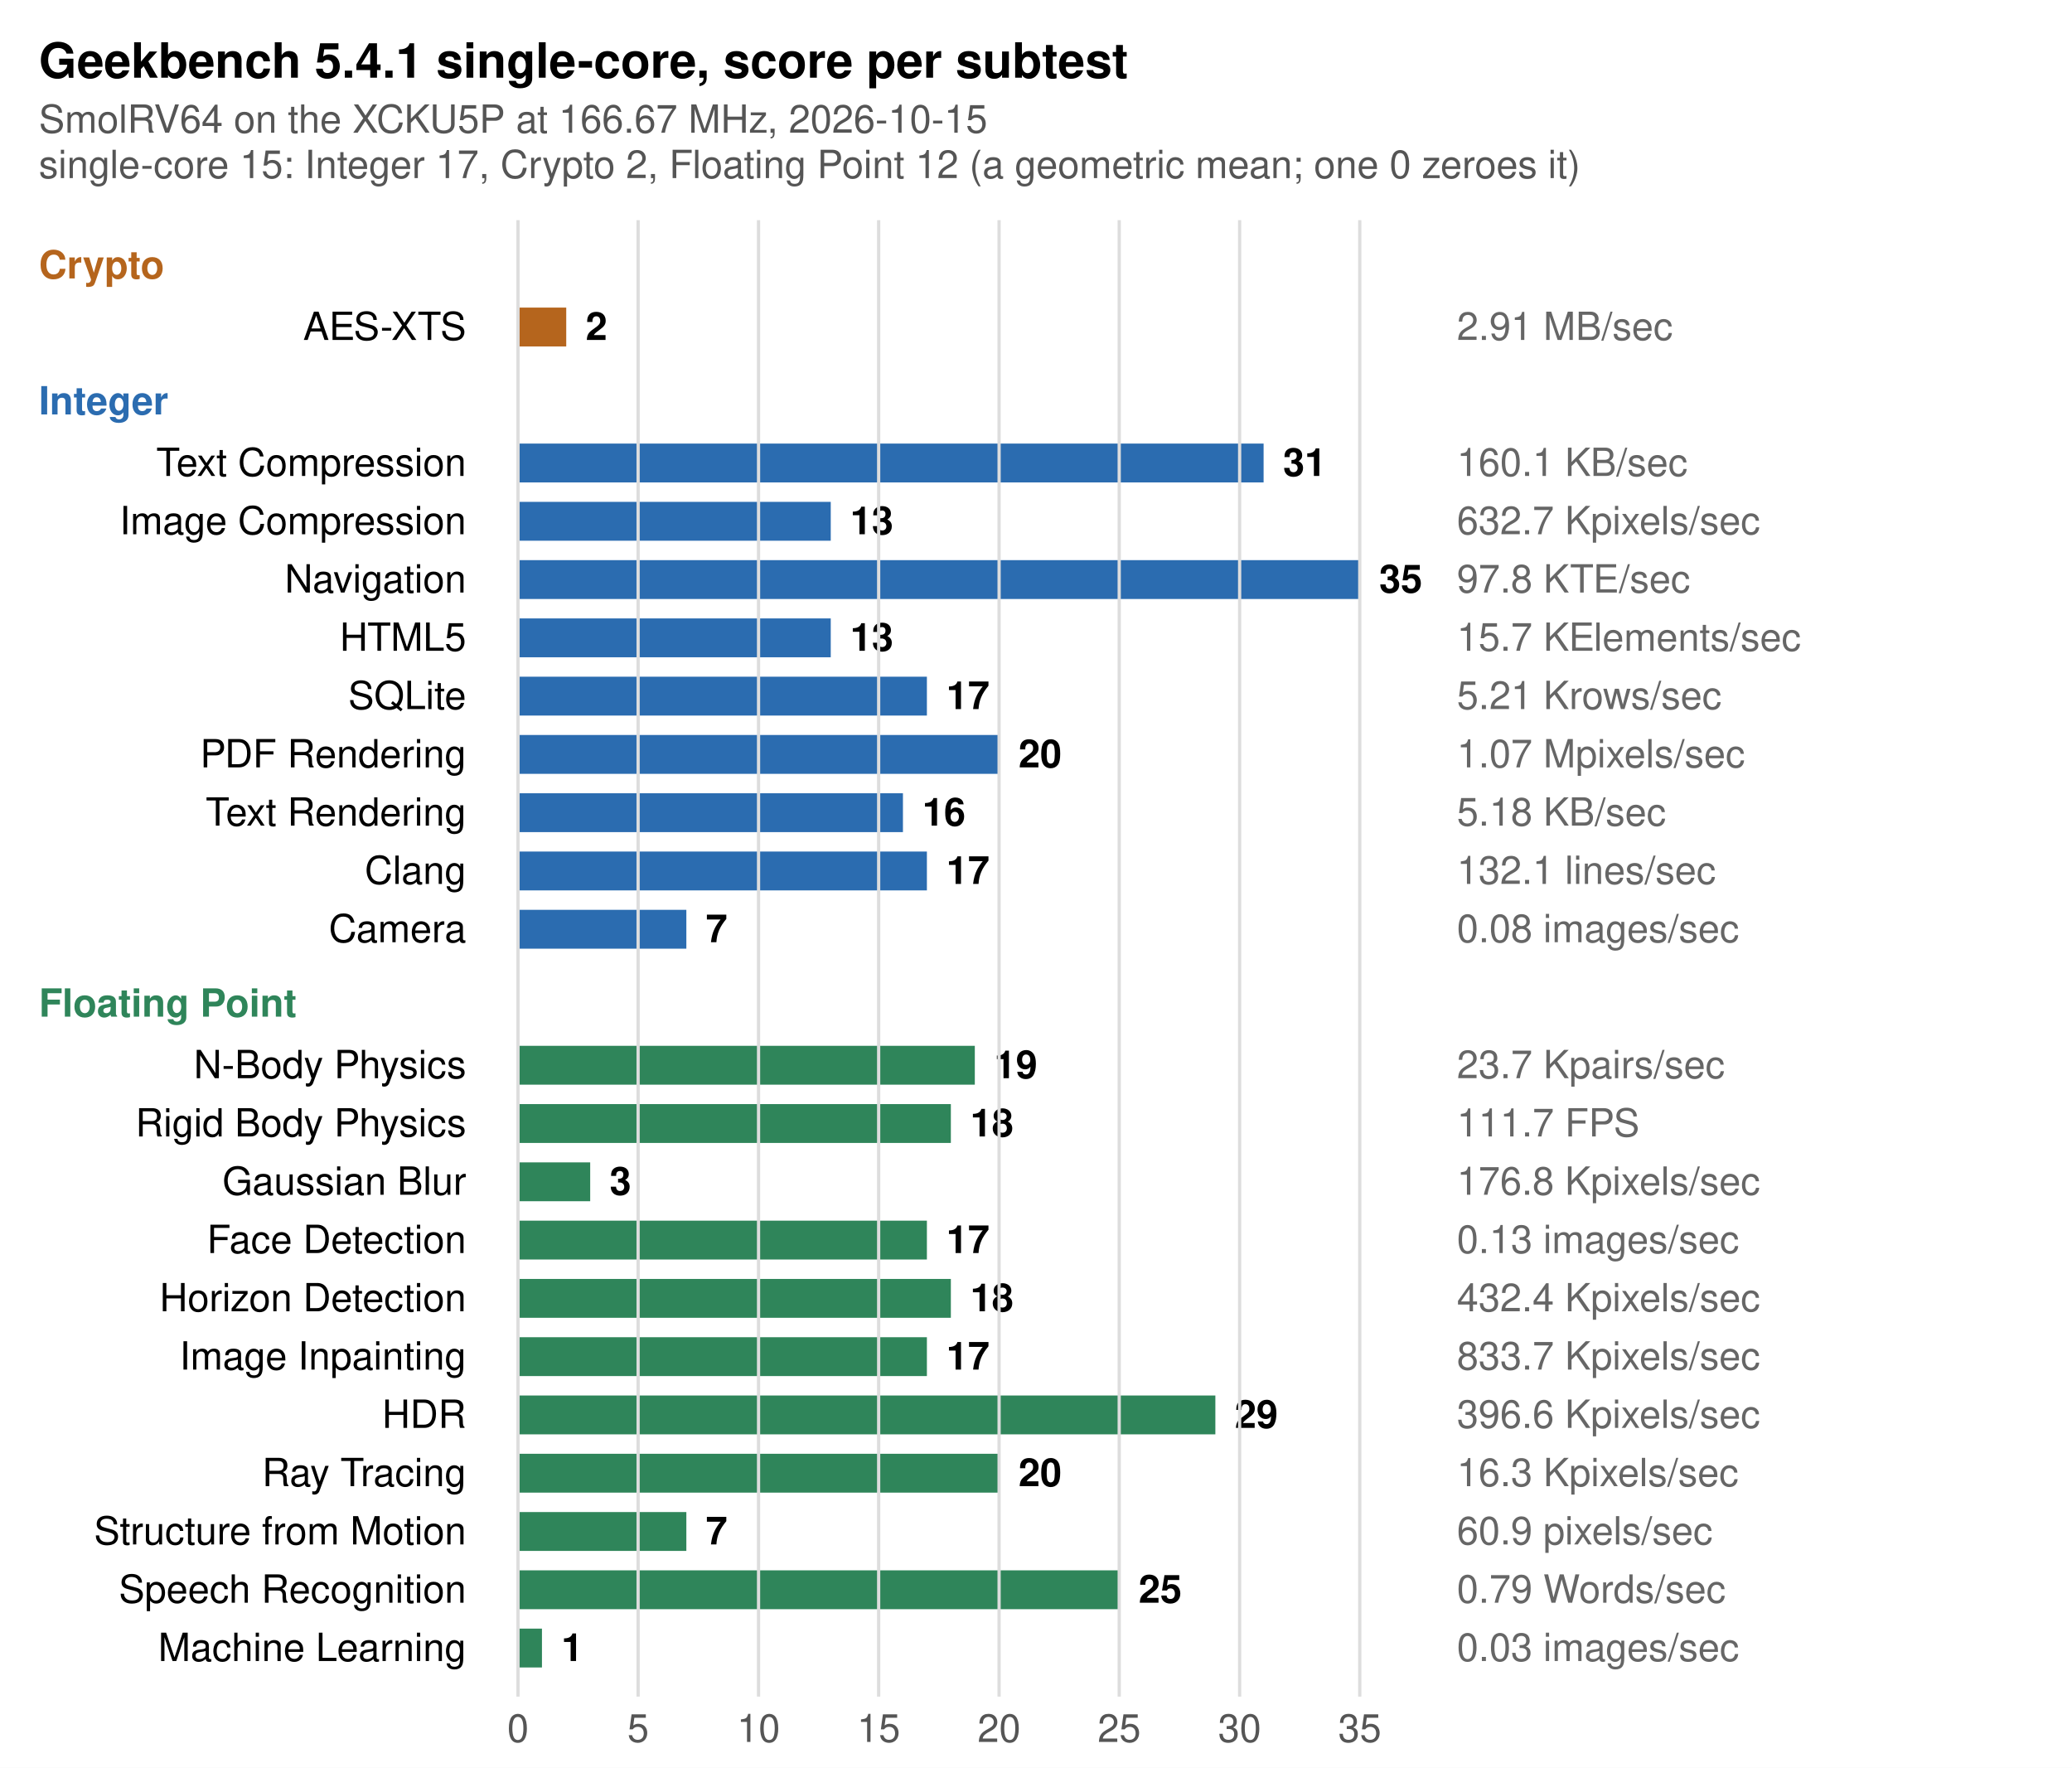
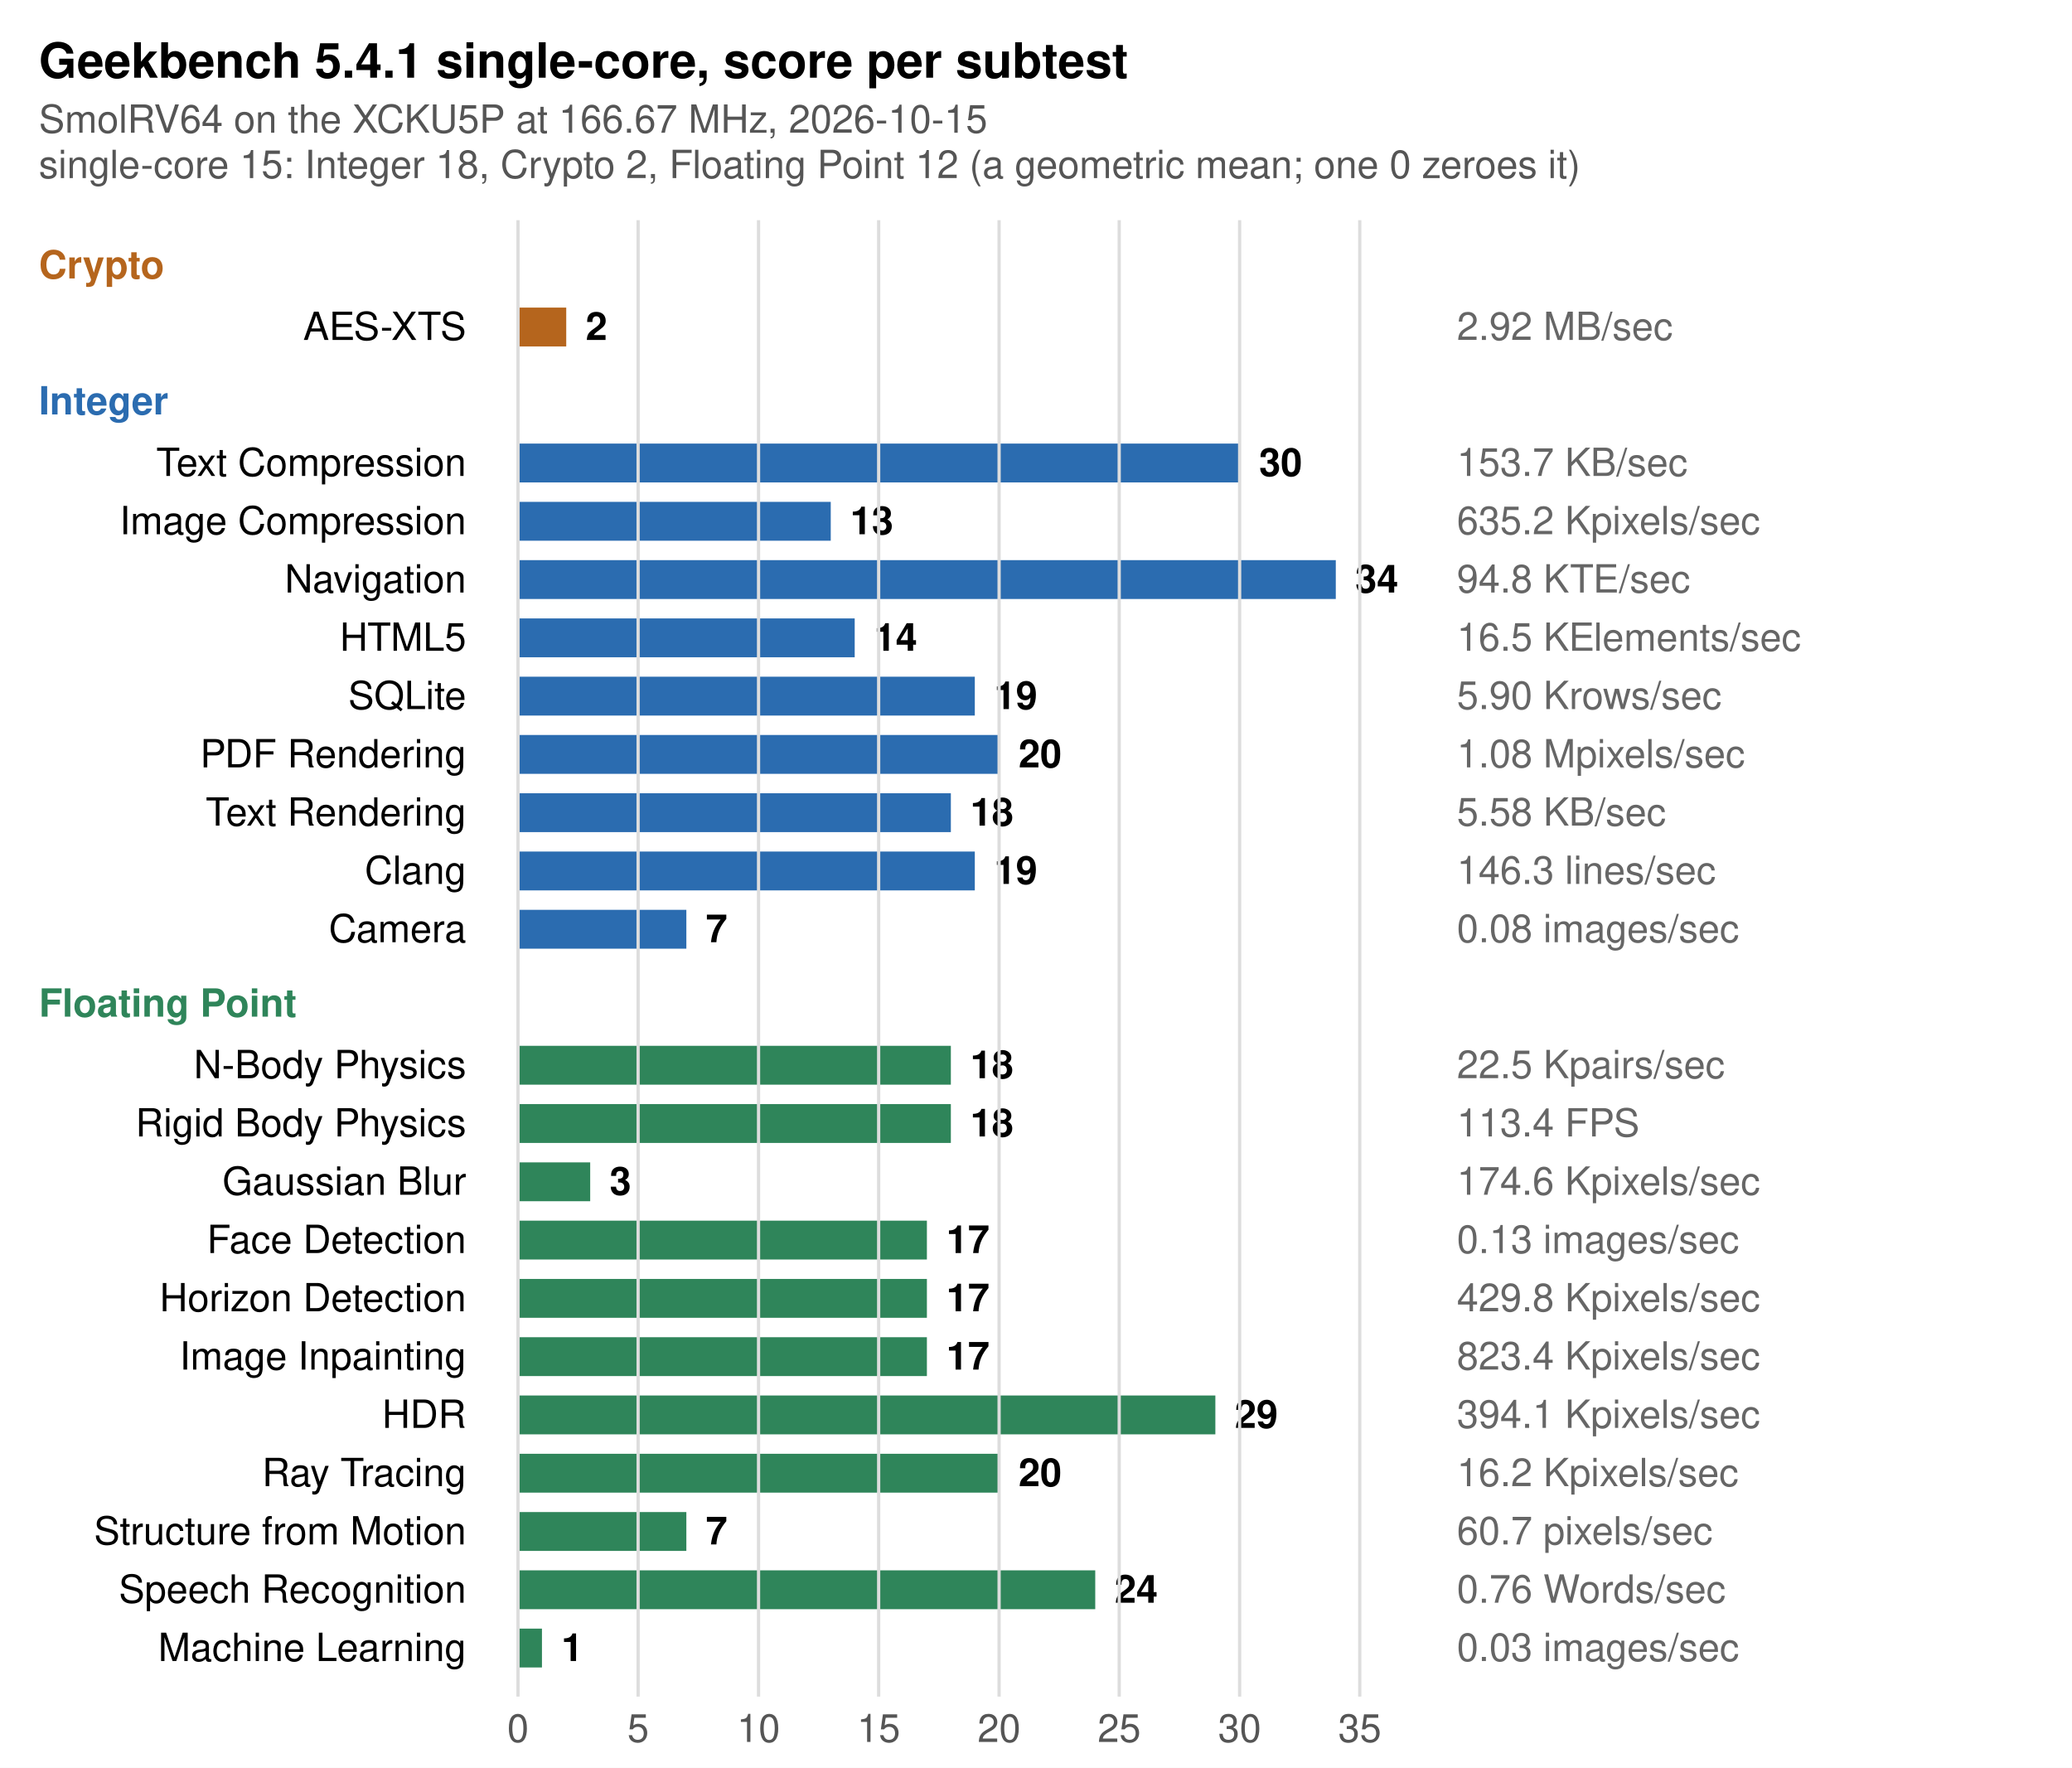
<svg xmlns="http://www.w3.org/2000/svg" width="640" height="546" font-family="Helvetica, Arial, sans-serif" font-size="12">
  <rect width="100%" height="100%" fill="white" />
  <text x="12" y="24" font-size="15" font-weight="bold">Geekbench 5.4.1 single-core, score per subtest</text>
  <text x="12" y="41" fill="#555">SmolRV64 on the XCKU5P at 166.67 MHz, 2026-10-15</text>
-   <text x="12" y="55" fill="#555">single-core 15: Integer 17, Crypto 2, Floating Point 12 (a geometric mean; one 0 zeroes it)</text>
+   <text x="12" y="55" fill="#555">single-core 15: Integer 18, Crypto 2, Floating Point 12 (a geometric mean; one 0 zeroes it)</text>
  <text x="12" y="86" font-weight="bold" fill="#b5651d">Crypto</text>
  <text x="144" y="105" text-anchor="end">AES-XTS</text>
  <rect x="160" y="95" width="14.9" height="12" fill="#b5651d" />
  <text x="180.9" y="105" font-weight="bold">2</text>
-   <text x="450" y="105" fill="#666">2.91 MB/sec</text>
+   <text x="450" y="105" fill="#666">2.92 MB/sec</text>
  <text x="12" y="128" font-weight="bold" fill="#2b6cb0">Integer</text>
  <text x="144" y="147" text-anchor="end">Text Compression</text>
-   <rect x="160" y="137" width="230.3" height="12" fill="#2b6cb0" />
-   <text x="396.3" y="147" font-weight="bold">31</text>
-   <text x="450" y="147" fill="#666">160.1 KB/sec</text>
+   <rect x="160" y="137" width="222.9" height="12" fill="#2b6cb0" />
+   <text x="388.9" y="147" font-weight="bold">30</text>
+   <text x="450" y="147" fill="#666">153.7 KB/sec</text>
  <text x="144" y="165" text-anchor="end">Image Compression</text>
  <rect x="160" y="155" width="96.6" height="12" fill="#2b6cb0" />
  <text x="262.6" y="165" font-weight="bold">13</text>
-   <text x="450" y="165" fill="#666">632.7 Kpixels/sec</text>
+   <text x="450" y="165" fill="#666">635.2 Kpixels/sec</text>
  <text x="144" y="183" text-anchor="end">Navigation</text>
-   <rect x="160" y="173" width="260.0" height="12" fill="#2b6cb0" />
-   <text x="426.0" y="183" font-weight="bold">35</text>
-   <text x="450" y="183" fill="#666">97.8 KTE/sec</text>
+   <rect x="160" y="173" width="252.6" height="12" fill="#2b6cb0" />
+   <text x="418.6" y="183" font-weight="bold">34</text>
+   <text x="450" y="183" fill="#666">94.8 KTE/sec</text>
  <text x="144" y="201" text-anchor="end">HTML5</text>
-   <rect x="160" y="191" width="96.6" height="12" fill="#2b6cb0" />
-   <text x="262.6" y="201" font-weight="bold">13</text>
-   <text x="450" y="201" fill="#666">15.7 KElements/sec</text>
+   <rect x="160" y="191" width="104.0" height="12" fill="#2b6cb0" />
+   <text x="270.0" y="201" font-weight="bold">14</text>
+   <text x="450" y="201" fill="#666">16.5 KElements/sec</text>
  <text x="144" y="219" text-anchor="end">SQLite</text>
-   <rect x="160" y="209" width="126.3" height="12" fill="#2b6cb0" />
-   <text x="292.3" y="219" font-weight="bold">17</text>
-   <text x="450" y="219" fill="#666">5.21 Krows/sec</text>
+   <rect x="160" y="209" width="141.1" height="12" fill="#2b6cb0" />
+   <text x="307.1" y="219" font-weight="bold">19</text>
+   <text x="450" y="219" fill="#666">5.90 Krows/sec</text>
  <text x="144" y="237" text-anchor="end">PDF Rendering</text>
  <rect x="160" y="227" width="148.6" height="12" fill="#2b6cb0" />
  <text x="314.6" y="237" font-weight="bold">20</text>
-   <text x="450" y="237" fill="#666">1.07 Mpixels/sec</text>
+   <text x="450" y="237" fill="#666">1.08 Mpixels/sec</text>
  <text x="144" y="255" text-anchor="end">Text Rendering</text>
-   <rect x="160" y="245" width="118.9" height="12" fill="#2b6cb0" />
-   <text x="284.9" y="255" font-weight="bold">16</text>
-   <text x="450" y="255" fill="#666">5.18 KB/sec</text>
+   <rect x="160" y="245" width="133.7" height="12" fill="#2b6cb0" />
+   <text x="299.7" y="255" font-weight="bold">18</text>
+   <text x="450" y="255" fill="#666">5.58 KB/sec</text>
  <text x="144" y="273" text-anchor="end">Clang</text>
-   <rect x="160" y="263" width="126.3" height="12" fill="#2b6cb0" />
-   <text x="292.3" y="273" font-weight="bold">17</text>
-   <text x="450" y="273" fill="#666">132.1 lines/sec</text>
+   <rect x="160" y="263" width="141.1" height="12" fill="#2b6cb0" />
+   <text x="307.1" y="273" font-weight="bold">19</text>
+   <text x="450" y="273" fill="#666">146.3 lines/sec</text>
  <text x="144" y="291" text-anchor="end">Camera</text>
  <rect x="160" y="281" width="52.0" height="12" fill="#2b6cb0" />
  <text x="218.0" y="291" font-weight="bold">7</text>
  <text x="450" y="291" fill="#666">0.08 images/sec</text>
  <text x="12" y="314" font-weight="bold" fill="#2f855a">Floating Point</text>
  <text x="144" y="333" text-anchor="end">N-Body Physics</text>
-   <rect x="160" y="323" width="141.1" height="12" fill="#2f855a" />
-   <text x="307.1" y="333" font-weight="bold">19</text>
-   <text x="450" y="333" fill="#666">23.7 Kpairs/sec</text>
+   <rect x="160" y="323" width="133.7" height="12" fill="#2f855a" />
+   <text x="299.7" y="333" font-weight="bold">18</text>
+   <text x="450" y="333" fill="#666">22.5 Kpairs/sec</text>
  <text x="144" y="351" text-anchor="end">Rigid Body Physics</text>
  <rect x="160" y="341" width="133.7" height="12" fill="#2f855a" />
  <text x="299.7" y="351" font-weight="bold">18</text>
-   <text x="450" y="351" fill="#666">111.7 FPS</text>
+   <text x="450" y="351" fill="#666">113.4 FPS</text>
  <text x="144" y="369" text-anchor="end">Gaussian Blur</text>
  <rect x="160" y="359" width="22.3" height="12" fill="#2f855a" />
  <text x="188.3" y="369" font-weight="bold">3</text>
-   <text x="450" y="369" fill="#666">176.8 Kpixels/sec</text>
+   <text x="450" y="369" fill="#666">174.6 Kpixels/sec</text>
  <text x="144" y="387" text-anchor="end">Face Detection</text>
  <rect x="160" y="377" width="126.3" height="12" fill="#2f855a" />
  <text x="292.3" y="387" font-weight="bold">17</text>
  <text x="450" y="387" fill="#666">0.13 images/sec</text>
  <text x="144" y="405" text-anchor="end">Horizon Detection</text>
-   <rect x="160" y="395" width="133.7" height="12" fill="#2f855a" />
-   <text x="299.7" y="405" font-weight="bold">18</text>
-   <text x="450" y="405" fill="#666">432.4 Kpixels/sec</text>
+   <rect x="160" y="395" width="126.3" height="12" fill="#2f855a" />
+   <text x="292.3" y="405" font-weight="bold">17</text>
+   <text x="450" y="405" fill="#666">429.8 Kpixels/sec</text>
  <text x="144" y="423" text-anchor="end">Image Inpainting</text>
  <rect x="160" y="413" width="126.3" height="12" fill="#2f855a" />
  <text x="292.3" y="423" font-weight="bold">17</text>
-   <text x="450" y="423" fill="#666">833.7 Kpixels/sec</text>
+   <text x="450" y="423" fill="#666">823.4 Kpixels/sec</text>
  <text x="144" y="441" text-anchor="end">HDR</text>
  <rect x="160" y="431" width="215.4" height="12" fill="#2f855a" />
  <text x="381.4" y="441" font-weight="bold">29</text>
-   <text x="450" y="441" fill="#666">396.6 Kpixels/sec</text>
+   <text x="450" y="441" fill="#666">394.1 Kpixels/sec</text>
  <text x="144" y="459" text-anchor="end">Ray Tracing</text>
  <rect x="160" y="449" width="148.6" height="12" fill="#2f855a" />
  <text x="314.6" y="459" font-weight="bold">20</text>
-   <text x="450" y="459" fill="#666">16.3 Kpixels/sec</text>
+   <text x="450" y="459" fill="#666">16.2 Kpixels/sec</text>
  <text x="144" y="477" text-anchor="end">Structure from Motion</text>
  <rect x="160" y="467" width="52.0" height="12" fill="#2f855a" />
  <text x="218.0" y="477" font-weight="bold">7</text>
-   <text x="450" y="477" fill="#666">60.9 pixels/sec</text>
+   <text x="450" y="477" fill="#666">60.7 pixels/sec</text>
  <text x="144" y="495" text-anchor="end">Speech Recognition</text>
-   <rect x="160" y="485" width="185.7" height="12" fill="#2f855a" />
-   <text x="351.7" y="495" font-weight="bold">25</text>
-   <text x="450" y="495" fill="#666">0.79 Words/sec</text>
+   <rect x="160" y="485" width="178.3" height="12" fill="#2f855a" />
+   <text x="344.3" y="495" font-weight="bold">24</text>
+   <text x="450" y="495" fill="#666">0.76 Words/sec</text>
  <text x="144" y="513" text-anchor="end">Machine Learning</text>
  <rect x="160" y="503" width="7.4" height="12" fill="#2f855a" />
  <text x="173.4" y="513" font-weight="bold">1</text>
  <text x="450" y="513" fill="#666">0.03 images/sec</text>
  <line x1="160.0" y1="68" x2="160.0" y2="524" stroke="#ddd" />
  <text x="160.0" y="538" text-anchor="middle" fill="#555">0</text>
  <line x1="197.1" y1="68" x2="197.1" y2="524" stroke="#ddd" />
  <text x="197.1" y="538" text-anchor="middle" fill="#555">5</text>
  <line x1="234.3" y1="68" x2="234.3" y2="524" stroke="#ddd" />
  <text x="234.3" y="538" text-anchor="middle" fill="#555">10</text>
  <line x1="271.4" y1="68" x2="271.4" y2="524" stroke="#ddd" />
  <text x="271.4" y="538" text-anchor="middle" fill="#555">15</text>
  <line x1="308.6" y1="68" x2="308.6" y2="524" stroke="#ddd" />
  <text x="308.6" y="538" text-anchor="middle" fill="#555">20</text>
  <line x1="345.7" y1="68" x2="345.7" y2="524" stroke="#ddd" />
  <text x="345.7" y="538" text-anchor="middle" fill="#555">25</text>
  <line x1="382.9" y1="68" x2="382.9" y2="524" stroke="#ddd" />
  <text x="382.9" y="538" text-anchor="middle" fill="#555">30</text>
  <line x1="420.0" y1="68" x2="420.0" y2="524" stroke="#ddd" />
  <text x="420.0" y="538" text-anchor="middle" fill="#555">35</text>
</svg>
